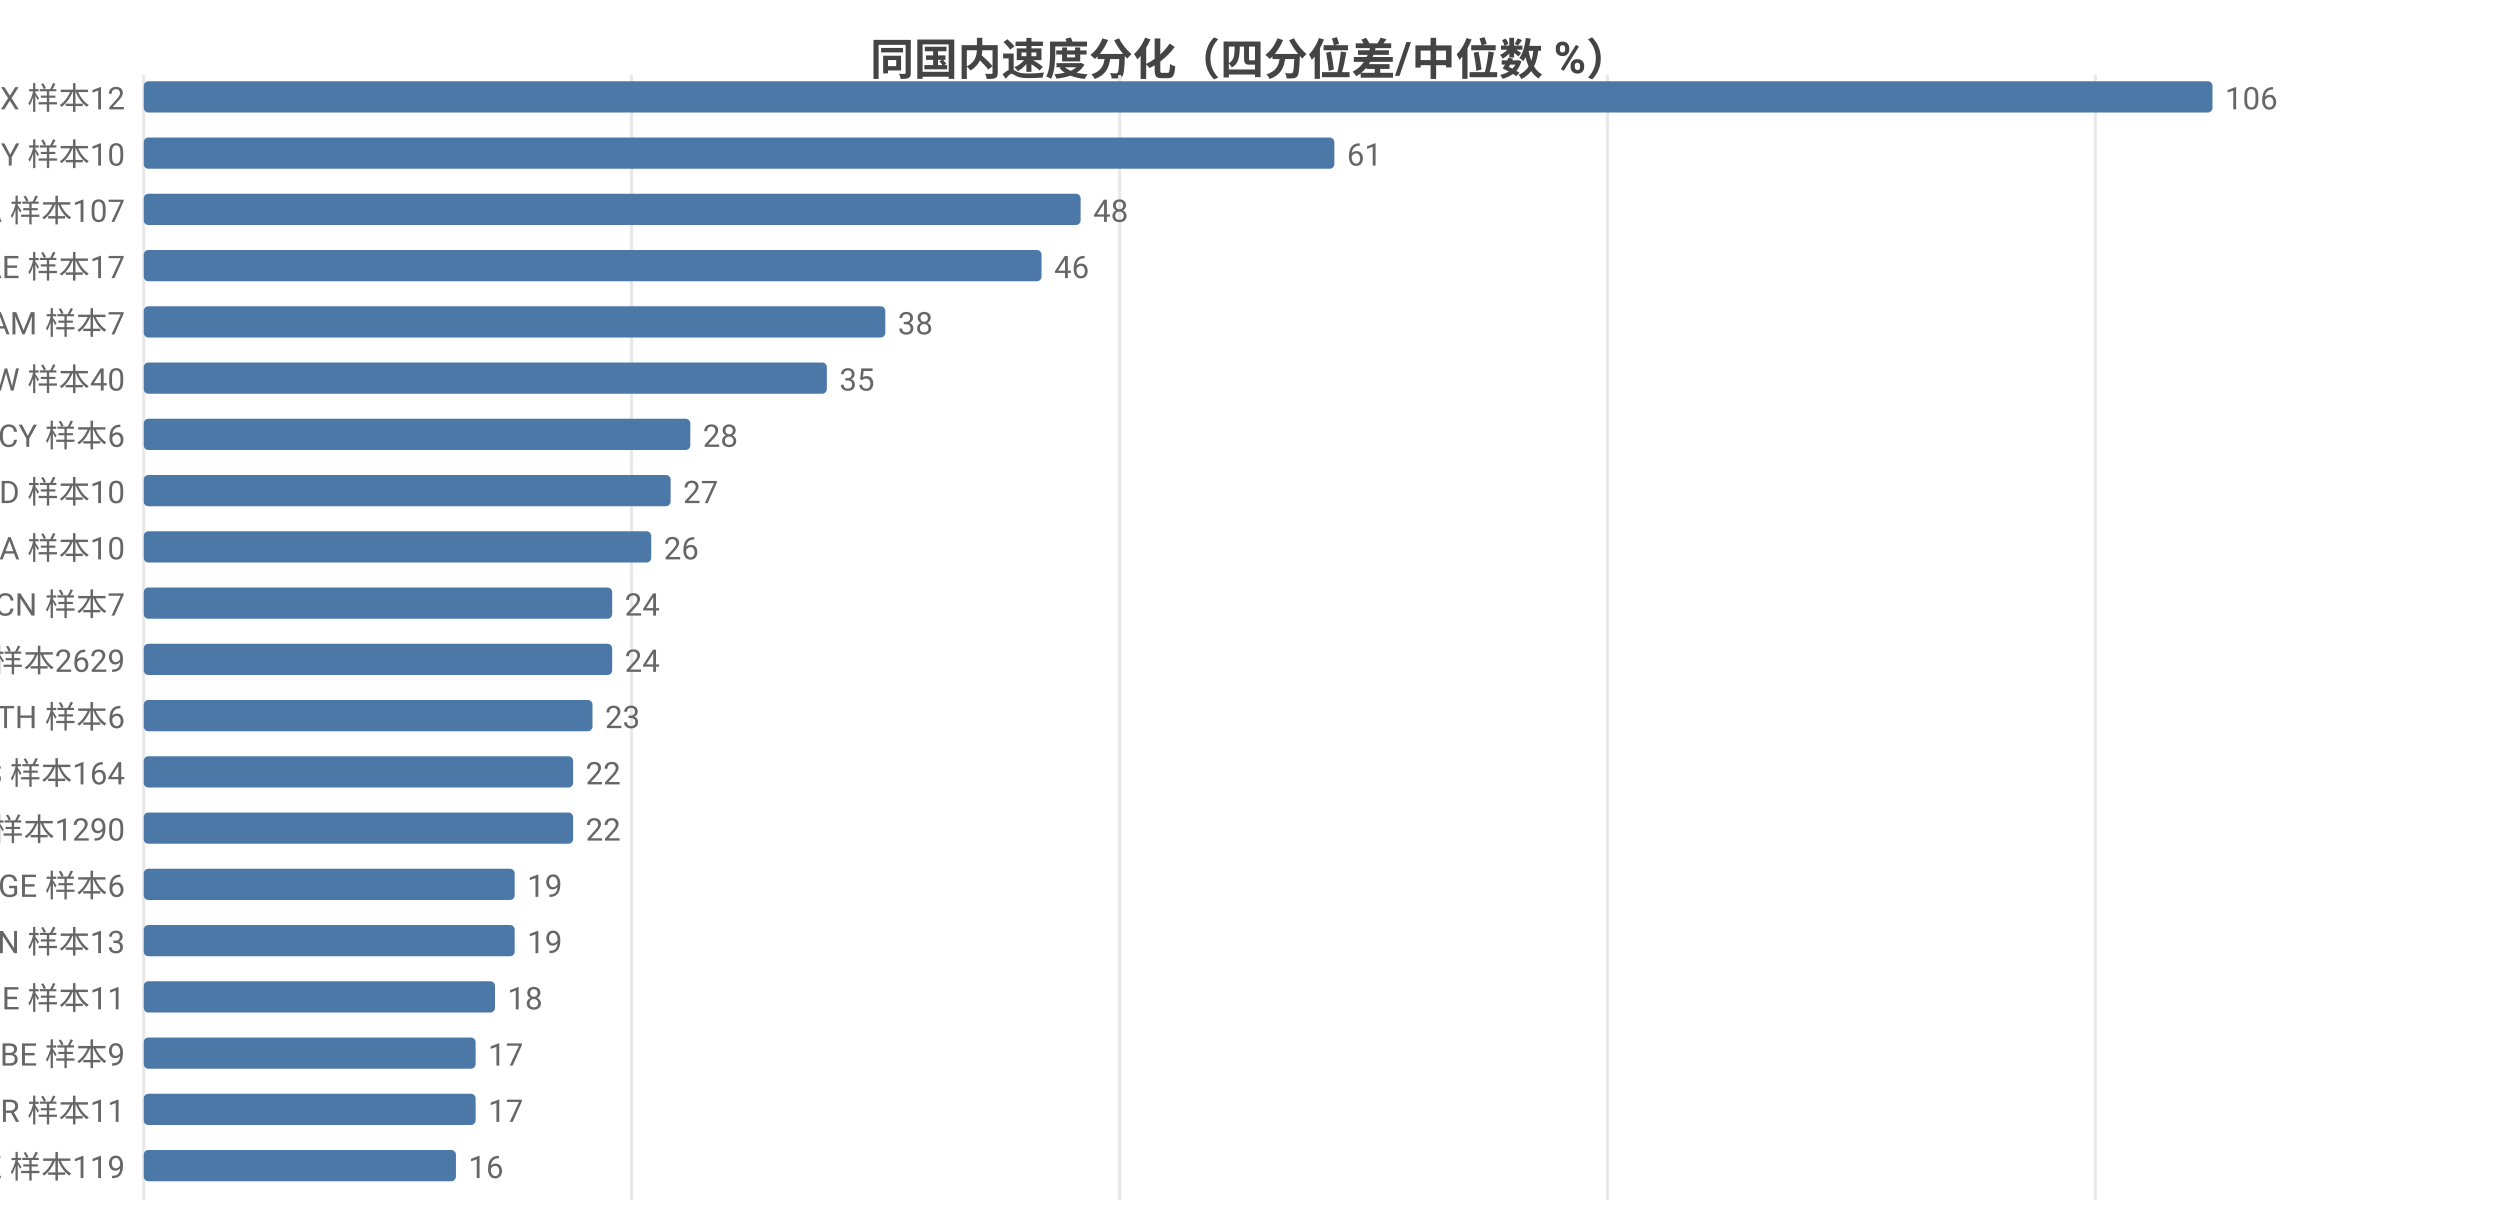
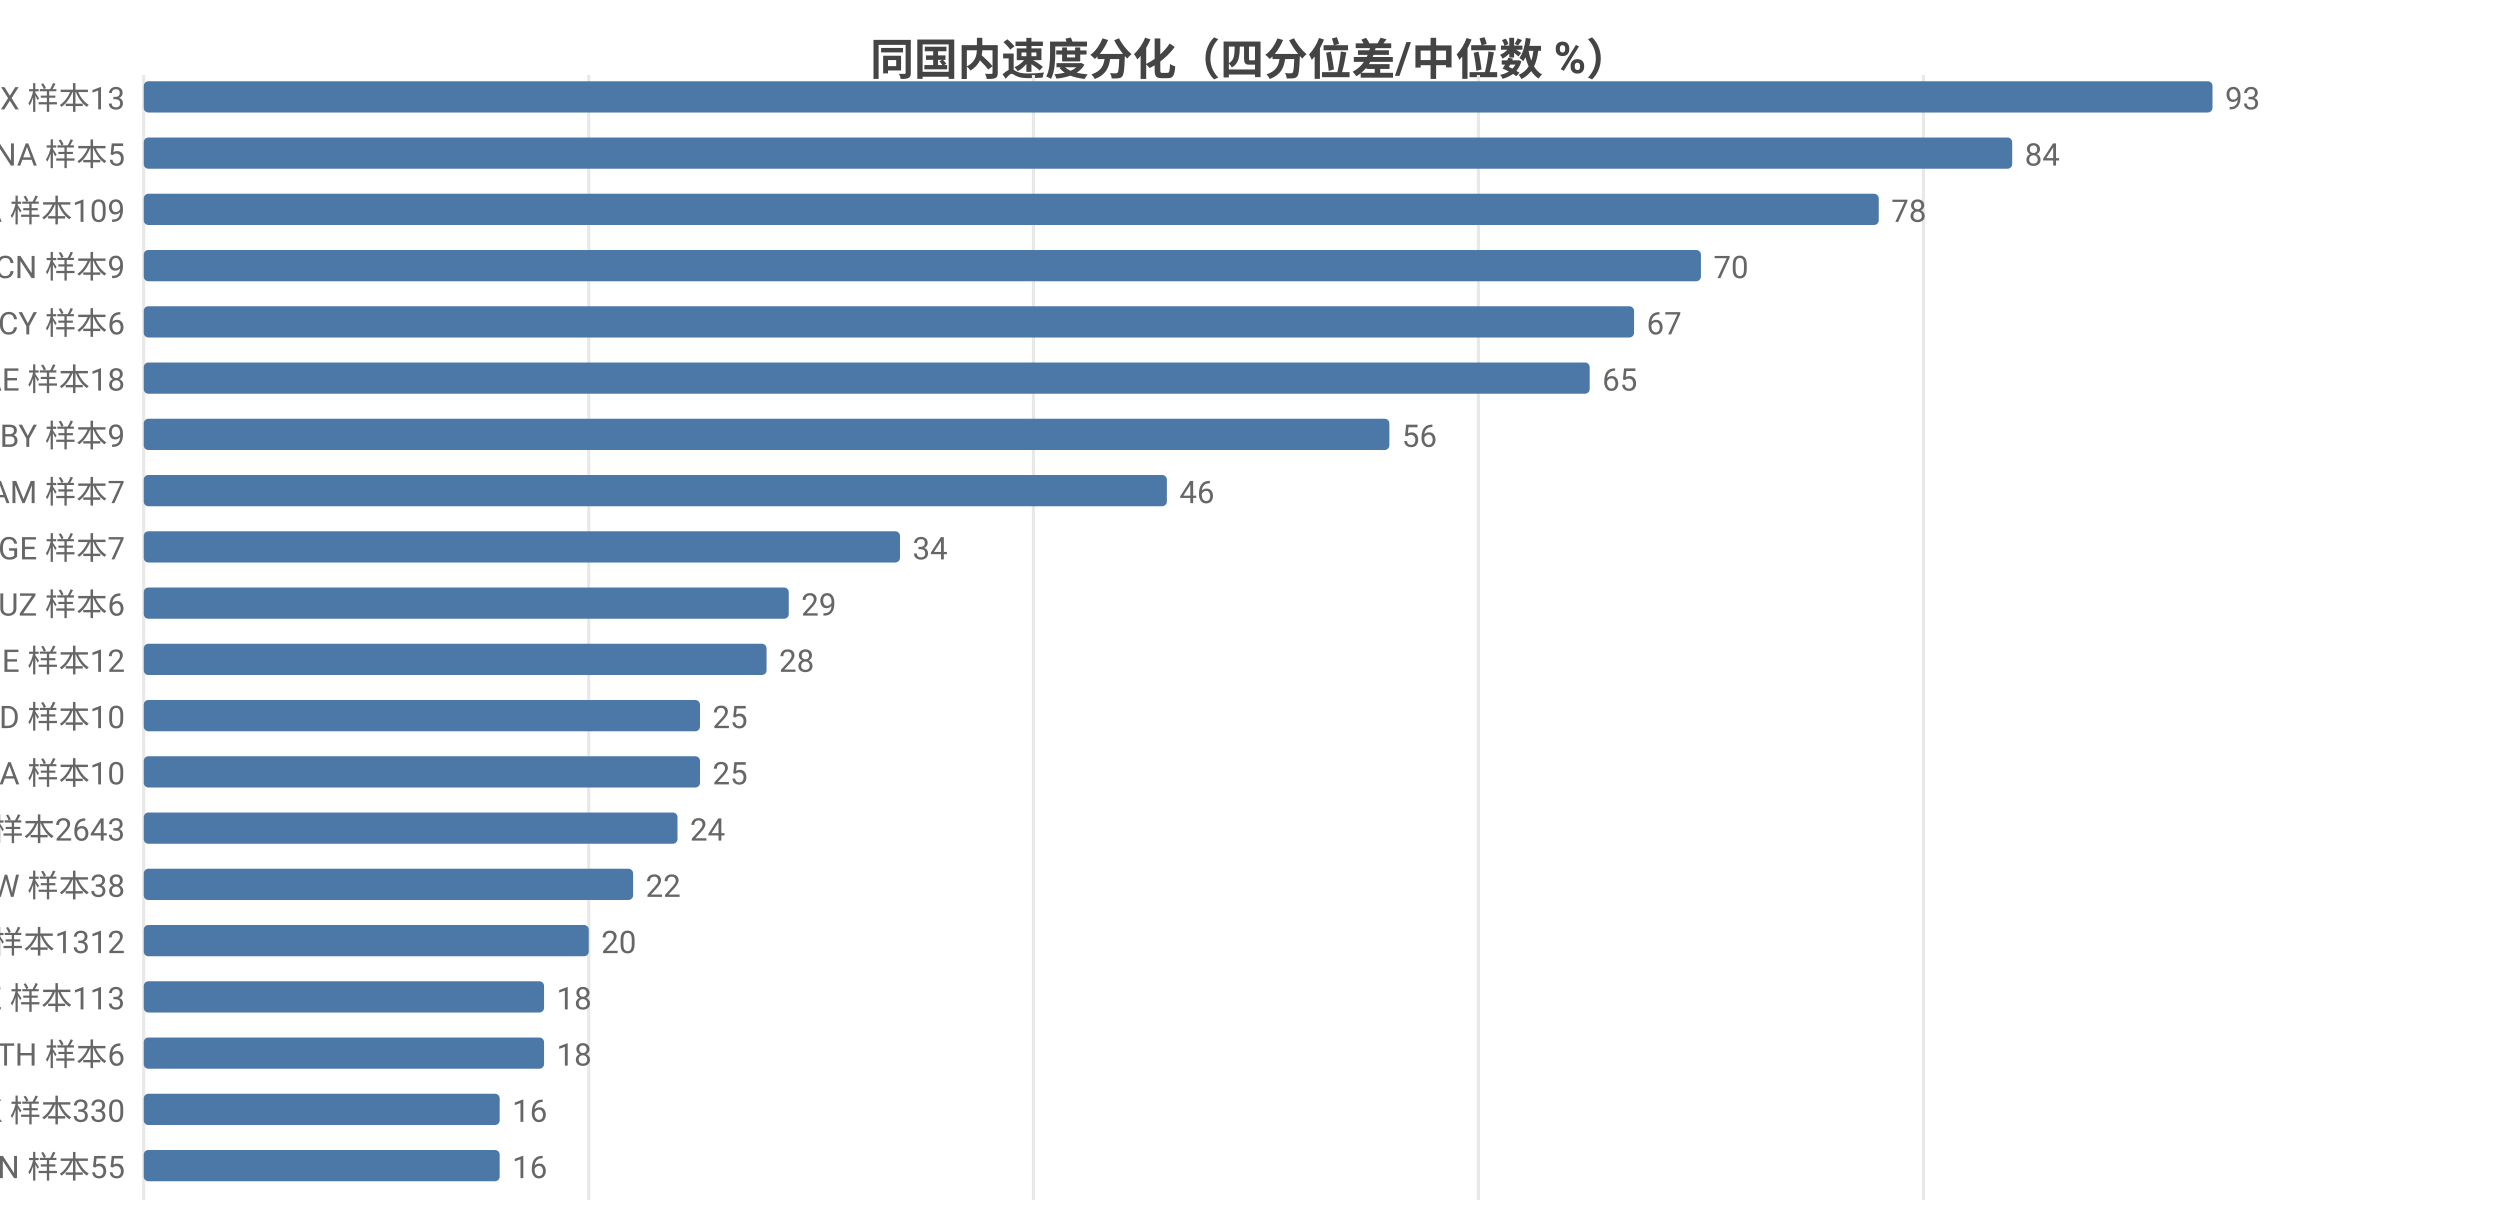
<svg xmlns="http://www.w3.org/2000/svg" width="800" height="392" viewBox="0 0 800 392">
  <rect width="800" height="392" fill="#ffffff" />
  <style>text{font-family:system-ui,-apple-system,'Segoe UI',Roboto,'PingFang SC','Microsoft YaHei','Noto Sans CJK SC',sans-serif}.g{stroke:#e8e8e8;stroke-width:1}.a{stroke:#999;stroke-width:1}.t{font-size:10px;fill:#666}.m{font-size:10px;text-anchor:middle;fill:#666}.e{font-size:10px;text-anchor:end;fill:#666}.l{font-size:11px;fill:#333}.tt{font-size:14px;font-weight:600;text-anchor:middle;fill:#444}.em{font-size:13px;text-anchor:middle;fill:#999}</style>
  <text class="tt" x="400.0" y="24">同国内速度分化（四分位差/中位数 %）</text>
  <line class="g" x1="46" y1="24" x2="46" y2="384" />
-   <line class="g" x1="202.1" y1="24" x2="202.1" y2="384" />
-   <line class="g" x1="358.3" y1="24" x2="358.3" y2="384" />
-   <line class="g" x1="514.4" y1="24" x2="514.4" y2="384" />
-   <line class="g" x1="670.5" y1="24" x2="670.5" y2="384" />
-   <text class="e" x="40" y="35">MX 样本12</text>
+   <line class="g" x1="188.4" y1="24" x2="188.4" y2="384" />
+   <line class="g" x1="330.7" y1="24" x2="330.7" y2="384" />
+   <line class="g" x1="473.1" y1="24" x2="473.1" y2="384" />
+   <line class="g" x1="615.5" y1="24" x2="615.5" y2="384" />
+   <text class="e" x="40" y="35">MX 样本13</text>
  <rect x="46" y="26" width="662" height="10" fill="#4c78a8" rx="1.5" />
-   <text class="t" x="712" y="35">106</text>
-   <text class="e" x="40" y="53">BY 样本10</text>
-   <rect x="46" y="44" width="381.0" height="10" fill="#4c78a8" rx="1.5" />
-   <text class="t" x="431.0" y="53">61</text>
-   <text class="e" x="40" y="71">CA 样本107</text>
-   <rect x="46" y="62" width="299.8" height="10" fill="#4c78a8" rx="1.5" />
-   <text class="t" x="349.8" y="71">48</text>
-   <text class="e" x="40" y="89">AE 样本17</text>
-   <rect x="46" y="80" width="287.3" height="10" fill="#4c78a8" rx="1.5" />
-   <text class="t" x="337.3" y="89">46</text>
-   <text class="e" x="40" y="107">AM 样本7</text>
-   <rect x="46" y="98" width="237.3" height="10" fill="#4c78a8" rx="1.5" />
-   <text class="t" x="287.3" y="107">38</text>
-   <text class="e" x="40" y="125">TW 样本40</text>
-   <rect x="46" y="116" width="218.6" height="10" fill="#4c78a8" rx="1.5" />
-   <text class="t" x="268.6" y="125">35</text>
-   <text class="e" x="40" y="143">CY 样本6</text>
-   <rect x="46" y="134" width="174.9" height="10" fill="#4c78a8" rx="1.5" />
-   <text class="t" x="224.9" y="143">28</text>
-   <text class="e" x="40" y="161">ID 样本10</text>
-   <rect x="46" y="152" width="168.6" height="10" fill="#4c78a8" rx="1.5" />
-   <text class="t" x="218.6" y="161">27</text>
-   <text class="e" x="40" y="179">UA 样本10</text>
-   <rect x="46" y="170" width="162.4" height="10" fill="#4c78a8" rx="1.5" />
-   <text class="t" x="212.4" y="179">26</text>
-   <text class="e" x="40" y="197">CN 样本7</text>
-   <rect x="46" y="188" width="149.9" height="10" fill="#4c78a8" rx="1.5" />
-   <text class="t" x="199.9" y="197">24</text>
-   <text class="e" x="40" y="215">US 样本2629</text>
-   <rect x="46" y="206" width="149.9" height="10" fill="#4c78a8" rx="1.5" />
-   <text class="t" x="199.9" y="215">24</text>
-   <text class="e" x="40" y="233">TH 样本6</text>
-   <rect x="46" y="224" width="143.6" height="10" fill="#4c78a8" rx="1.5" />
-   <text class="t" x="193.6" y="233">23</text>
-   <text class="e" x="40" y="251">ES 样本164</text>
-   <rect x="46" y="242" width="137.4" height="10" fill="#4c78a8" rx="1.5" />
-   <text class="t" x="187.4" y="251">22</text>
-   <text class="e" x="40" y="269">GB 样本1290</text>
-   <rect x="46" y="260" width="137.4" height="10" fill="#4c78a8" rx="1.5" />
-   <text class="t" x="187.4" y="269">22</text>
-   <text class="e" x="40" y="287">GE 样本6</text>
-   <rect x="46" y="278" width="118.7" height="10" fill="#4c78a8" rx="1.5" />
-   <text class="t" x="168.7" y="287">19</text>
-   <text class="e" x="40" y="305">VN 样本13</text>
-   <rect x="46" y="296" width="118.7" height="10" fill="#4c78a8" rx="1.5" />
-   <text class="t" x="168.7" y="305">19</text>
-   <text class="e" x="40" y="323">IE 样本11</text>
-   <rect x="46" y="314" width="112.4" height="10" fill="#4c78a8" rx="1.5" />
-   <text class="t" x="162.4" y="323">18</text>
-   <text class="e" x="40" y="341">BE 样本9</text>
-   <rect x="46" y="332" width="106.2" height="10" fill="#4c78a8" rx="1.5" />
-   <text class="t" x="156.2" y="341">17</text>
-   <text class="e" x="40" y="359">GR 样本11</text>
-   <rect x="46" y="350" width="106.2" height="10" fill="#4c78a8" rx="1.5" />
-   <text class="t" x="156.2" y="359">17</text>
-   <text class="e" x="40" y="377">KZ 样本119</text>
-   <rect x="46" y="368" width="99.9" height="10" fill="#4c78a8" rx="1.5" />
-   <text class="t" x="149.9" y="377">16</text>
+   <text class="t" x="712" y="35">93</text>
+   <text class="e" x="40" y="53">NA 样本5</text>
+   <rect x="46" y="44" width="597.9" height="10" fill="#4c78a8" rx="1.5" />
+   <text class="t" x="647.9" y="53">84</text>
+   <text class="e" x="40" y="71">CA 样本109</text>
+   <rect x="46" y="62" width="555.2" height="10" fill="#4c78a8" rx="1.5" />
+   <text class="t" x="605.2" y="71">78</text>
+   <text class="e" x="40" y="89">CN 样本9</text>
+   <rect x="46" y="80" width="498.3" height="10" fill="#4c78a8" rx="1.5" />
+   <text class="t" x="548.3" y="89">70</text>
+   <text class="e" x="40" y="107">CY 样本6</text>
+   <rect x="46" y="98" width="476.9" height="10" fill="#4c78a8" rx="1.5" />
+   <text class="t" x="526.9" y="107">67</text>
+   <text class="e" x="40" y="125">AE 样本18</text>
+   <rect x="46" y="116" width="462.7" height="10" fill="#4c78a8" rx="1.5" />
+   <text class="t" x="512.7" y="125">65</text>
+   <text class="e" x="40" y="143">BY 样本9</text>
+   <rect x="46" y="134" width="398.6" height="10" fill="#4c78a8" rx="1.5" />
+   <text class="t" x="448.6" y="143">56</text>
+   <text class="e" x="40" y="161">AM 样本7</text>
+   <rect x="46" y="152" width="327.4" height="10" fill="#4c78a8" rx="1.5" />
+   <text class="t" x="377.4" y="161">46</text>
+   <text class="e" x="40" y="179">GE 样本7</text>
+   <rect x="46" y="170" width="242.0" height="10" fill="#4c78a8" rx="1.5" />
+   <text class="t" x="292.0" y="179">34</text>
+   <text class="e" x="40" y="197">UZ 样本6</text>
+   <rect x="46" y="188" width="206.4" height="10" fill="#4c78a8" rx="1.5" />
+   <text class="t" x="256.4" y="197">29</text>
+   <text class="e" x="40" y="215">IE 样本12</text>
+   <rect x="46" y="206" width="199.3" height="10" fill="#4c78a8" rx="1.5" />
+   <text class="t" x="249.3" y="215">28</text>
+   <text class="e" x="40" y="233">ID 样本10</text>
+   <rect x="46" y="224" width="178.0" height="10" fill="#4c78a8" rx="1.5" />
+   <text class="t" x="228.0" y="233">25</text>
+   <text class="e" x="40" y="251">UA 样本10</text>
+   <rect x="46" y="242" width="178.0" height="10" fill="#4c78a8" rx="1.5" />
+   <text class="t" x="228.0" y="251">25</text>
+   <text class="e" x="40" y="269">US 样本2643</text>
+   <rect x="46" y="260" width="170.8" height="10" fill="#4c78a8" rx="1.5" />
+   <text class="t" x="220.8" y="269">24</text>
+   <text class="e" x="40" y="287">TW 样本38</text>
+   <rect x="46" y="278" width="156.6" height="10" fill="#4c78a8" rx="1.5" />
+   <text class="t" x="206.6" y="287">22</text>
+   <text class="e" x="40" y="305">GB 样本1312</text>
+   <rect x="46" y="296" width="142.4" height="10" fill="#4c78a8" rx="1.5" />
+   <text class="t" x="192.4" y="305">20</text>
+   <text class="e" x="40" y="323">KZ 样本113</text>
+   <rect x="46" y="314" width="128.1" height="10" fill="#4c78a8" rx="1.5" />
+   <text class="t" x="178.1" y="323">18</text>
+   <text class="e" x="40" y="341">TH 样本6</text>
+   <rect x="46" y="332" width="128.1" height="10" fill="#4c78a8" rx="1.5" />
+   <text class="t" x="178.1" y="341">18</text>
+   <text class="e" x="40" y="359">HK 样本330</text>
+   <rect x="46" y="350" width="113.9" height="10" fill="#4c78a8" rx="1.5" />
+   <text class="t" x="163.9" y="359">16</text>
+   <text class="e" x="40" y="377">IN 样本55</text>
+   <rect x="46" y="368" width="113.9" height="10" fill="#4c78a8" rx="1.5" />
+   <text class="t" x="163.9" y="377">16</text>
</svg>
